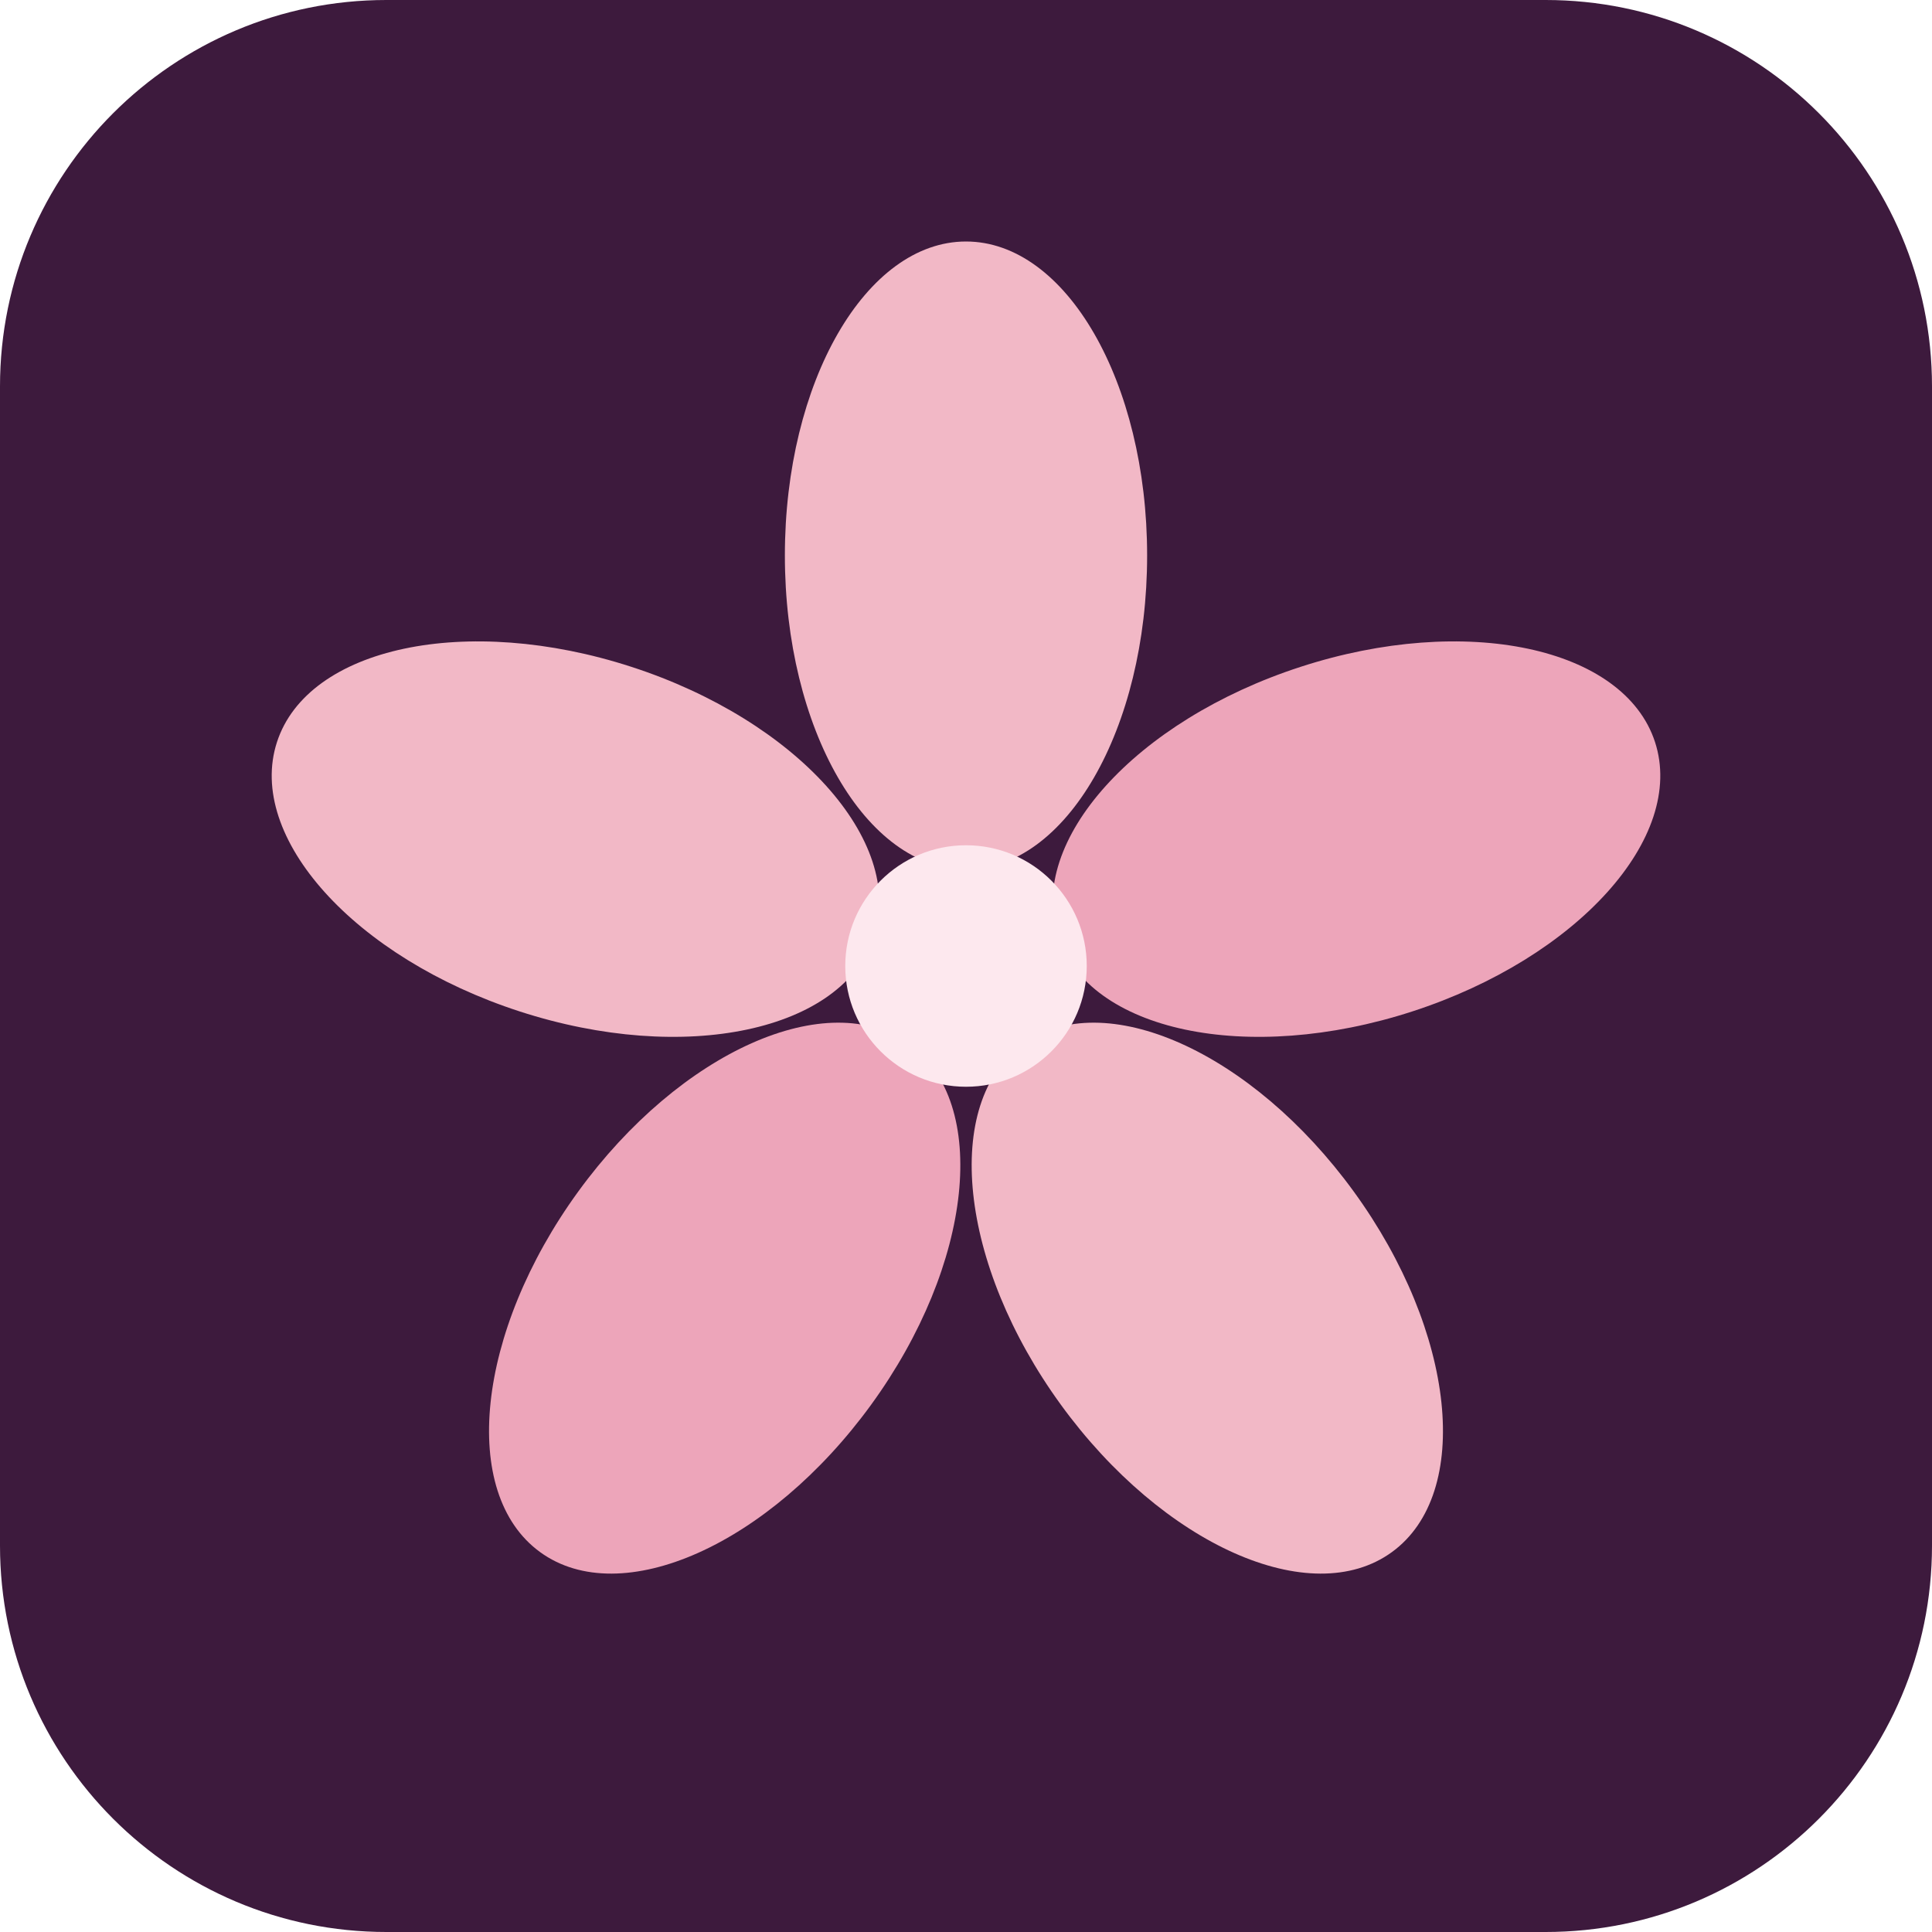
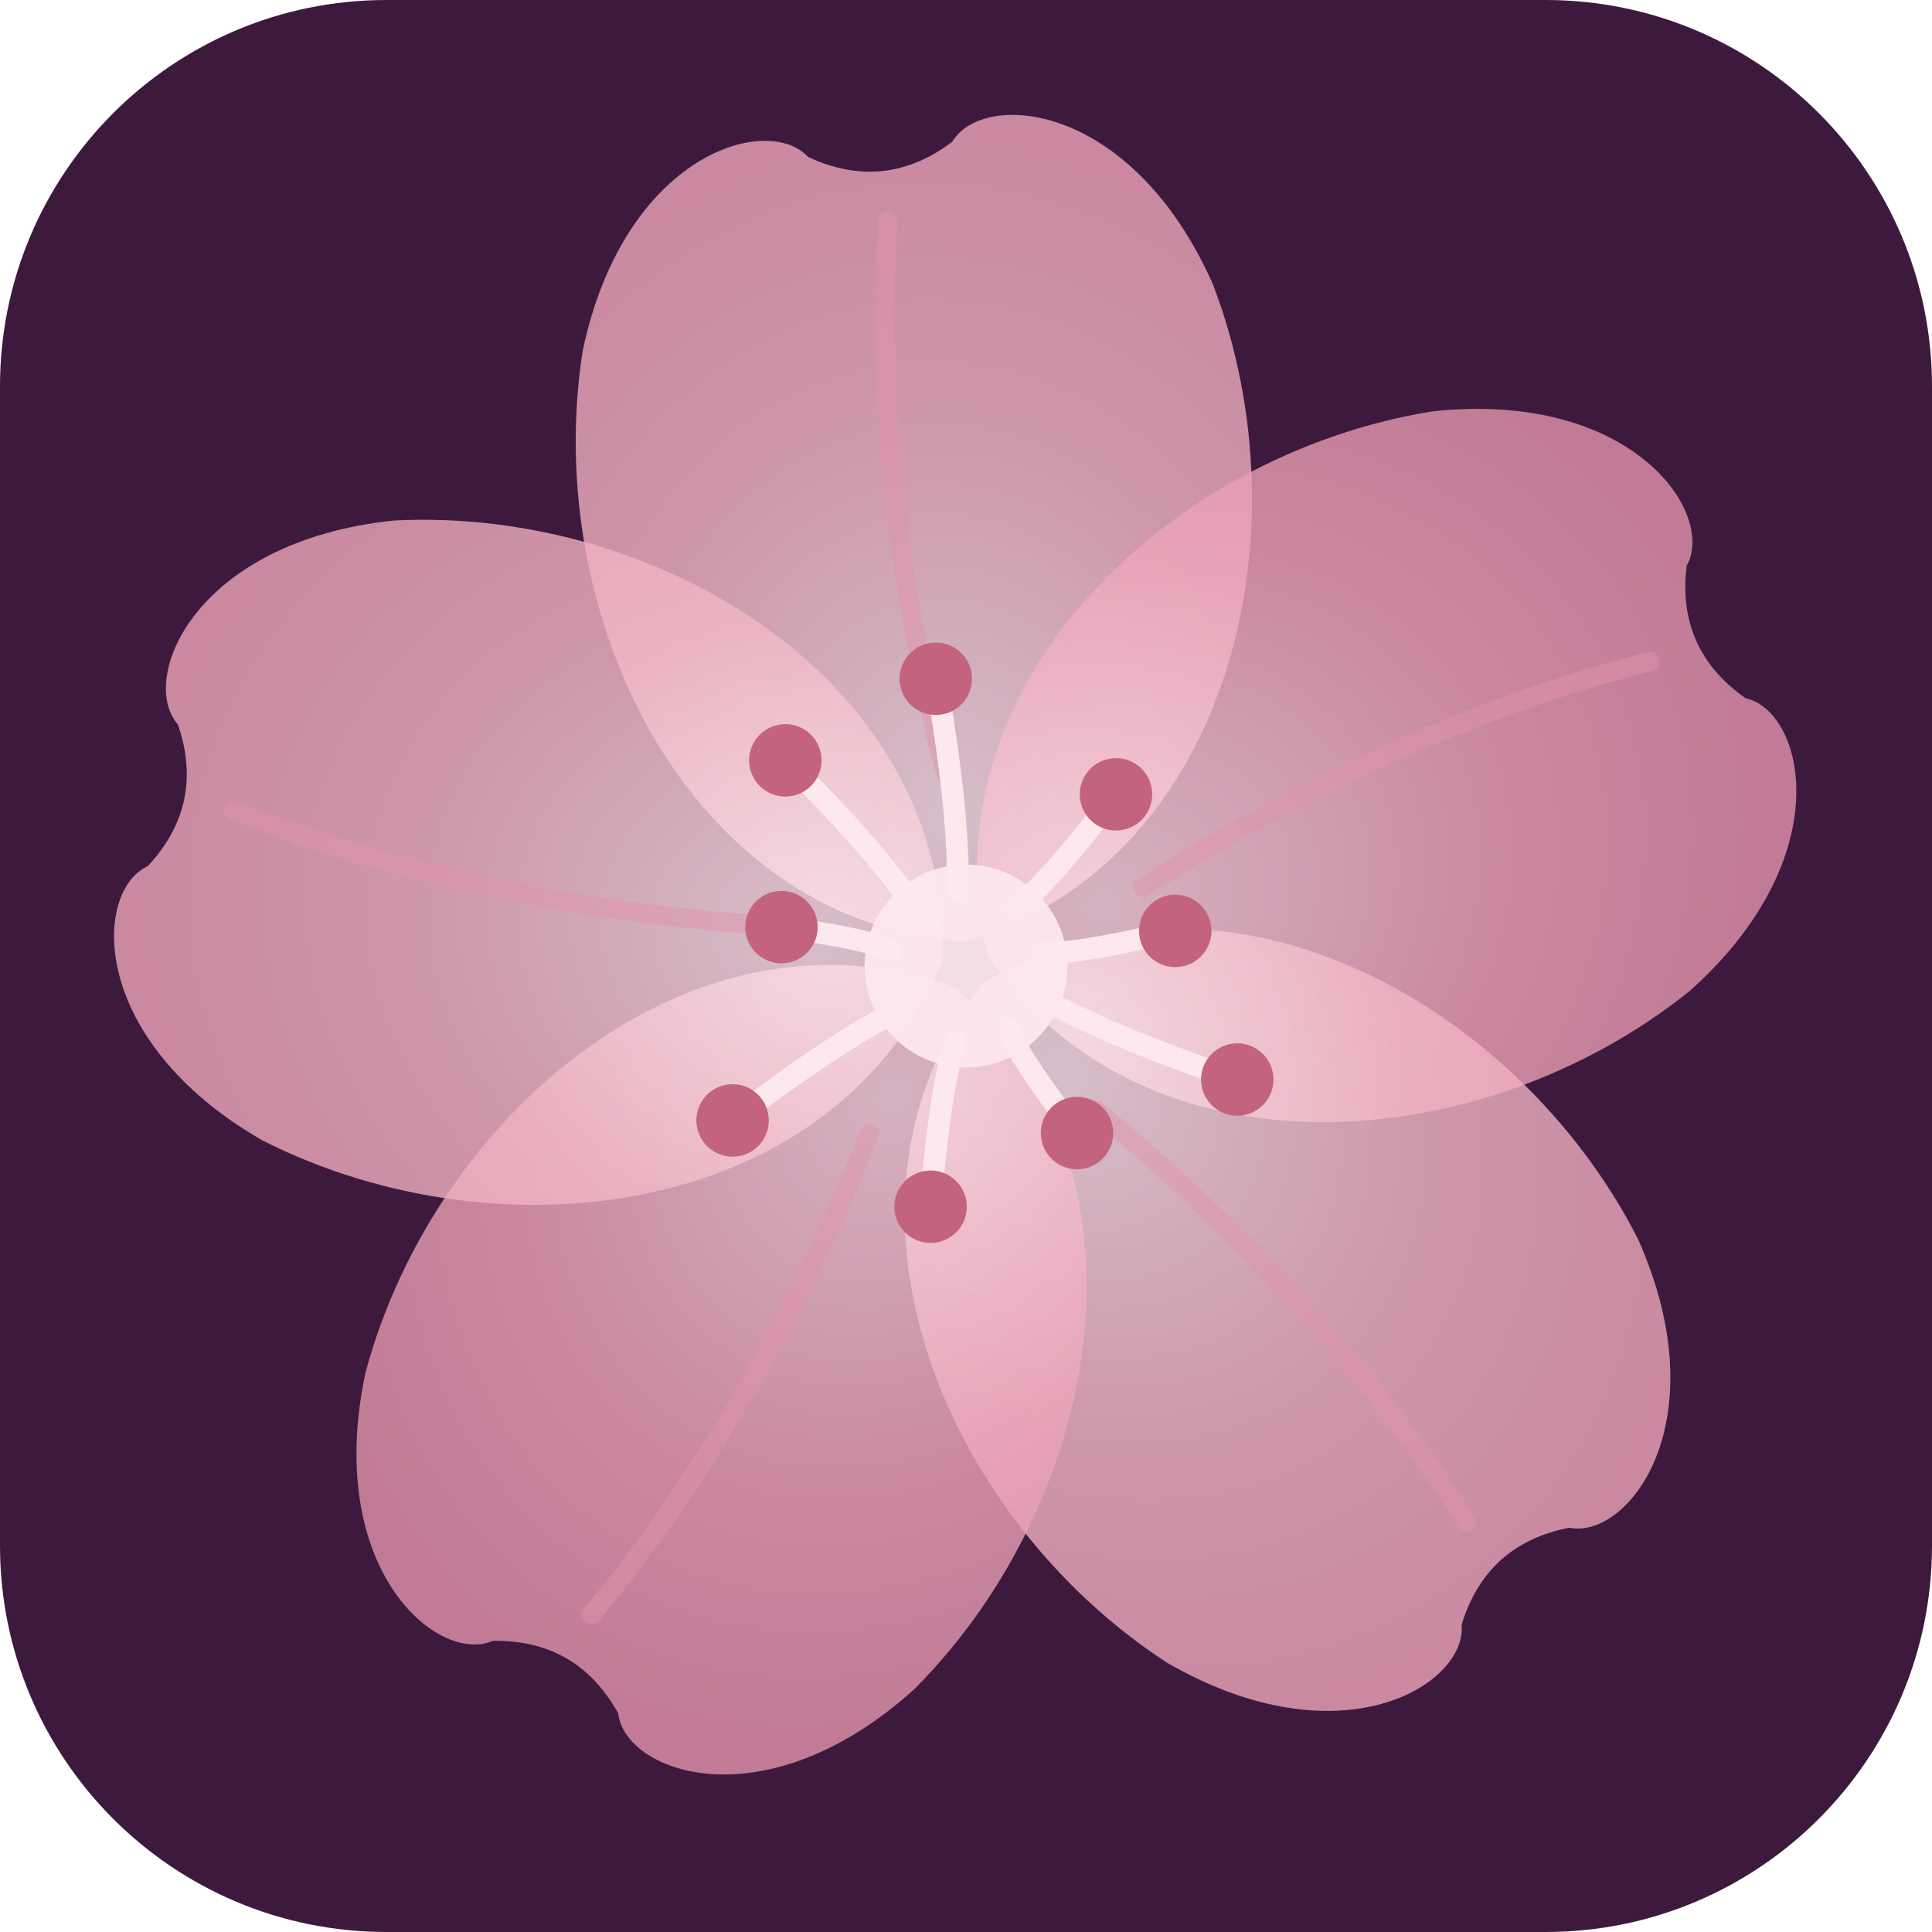
<svg xmlns="http://www.w3.org/2000/svg" viewBox="0 0 80 80">
  <rect width="80" height="80" rx="16" fill="#3D1A3D" />
+   <defs>
+     <radialGradient id="bpfava" cx="50%" cy="85%" r="85%">
+       <stop offset="0%" stop-color="#FDE8EE" />
+       <stop offset="55%" stop-color="#F2B8C6" />
+       <stop offset="100%" stop-color="#EDA5BA" />
+     </radialGradient>
+     <radialGradient id="bpfavb" cx="50%" cy="85%" r="85%">
+       <stop offset="0%" stop-color="#FBD9E2" />
+       <stop offset="60%" stop-color="#EDA5BA" />
+       <stop offset="100%" stop-color="#E293AC" />
+     </radialGradient>
+   </defs>
  <g transform="translate(40,40)">
-     <ellipse cx="0" cy="-17" rx="7.5" ry="13" fill="#F2B8C6" transform="rotate(0)" />
-     <ellipse cx="0" cy="-17" rx="7.5" ry="13" fill="#EDA5BA" transform="rotate(72)" />
-     <ellipse cx="0" cy="-17" rx="7.5" ry="13" fill="#F2B8C6" transform="rotate(144)" />
-     <ellipse cx="0" cy="-17" rx="7.5" ry="13" fill="#EDA5BA" transform="rotate(216)" />
-     <ellipse cx="0" cy="-17" rx="7.5" ry="13" fill="#F2B8C6" transform="rotate(288)" />
-     <circle r="5" fill="#FDE8EE" />
+     <g transform="rotate(-6)">
+       <g transform="rotate(0)">
+         <path d="M0 -1C-11.2 -3 -16 -16.2 -13.12 -27C-10.56 -34.92 -4.48 -36 -3 -34C-1 -32.8 1 -32.8 3 -34C4.48 -36 10.56 -34.92 13.12 -27C16 -16.2 11.2 -3 0 -1Z" fill="url(#bpfava)" fill-opacity=".8" />
+         <path d="M0 -8C-1.2 -16 -1.2 -24 0 -31" stroke="#E293AC" stroke-width=".8" fill="none" stroke-opacity=".48" stroke-linecap="round" />
+       </g>
+       <g transform="rotate(72)">
+         <path d="M0 -1C-11.2 -3 -16 -16.2 -13.12 -27C-10.56 -34.92 -4.48 -36 -3 -34C-1 -32.8 1 -32.8 3 -34C4.48 -36 10.56 -34.92 13.12 -27C16 -16.2 11.2 -3 0 -1Z" fill="url(#bpfavb)" fill-opacity=".8" />
+         <path d="M0 -8C-1.2 -16 -1.2 -24 0 -31" stroke="#E293AC" stroke-width=".8" fill="none" stroke-opacity=".48" stroke-linecap="round" />
+       </g>
+       <g transform="rotate(144)">
+         <path d="M0 -1C-11.2 -3 -16 -16.2 -13.12 -27C-10.56 -34.92 -4.48 -36 -3 -34C-1 -32.8 1 -32.8 3 -34C4.48 -36 10.56 -34.92 13.12 -27C16 -16.2 11.2 -3 0 -1Z" fill="url(#bpfava)" fill-opacity=".8" />
+         <path d="M0 -8C-1.2 -16 -1.2 -24 0 -31" stroke="#E293AC" stroke-width=".8" fill="none" stroke-opacity=".48" stroke-linecap="round" />
+       </g>
+       <g transform="rotate(216)">
+         <path d="M0 -1C-11.2 -3 -16 -16.2 -13.12 -27C-10.56 -34.92 -4.48 -36 -3 -34C-1 -32.8 1 -32.8 3 -34C4.48 -36 10.56 -34.92 13.12 -27C16 -16.2 11.2 -3 0 -1Z" fill="url(#bpfavb)" fill-opacity=".8" />
+         <path d="M0 -8C-1.2 -16 -1.2 -24 0 -31" stroke="#E293AC" stroke-width=".8" fill="none" stroke-opacity=".48" stroke-linecap="round" />
+       </g>
+       <g transform="rotate(288)">
+         <path d="M0 -1C-11.2 -3 -16 -16.2 -13.12 -27C-10.56 -34.92 -4.48 -36 -3 -34C-1 -32.8 1 -32.8 3 -34C4.48 -36 10.56 -34.92 13.12 -27C16 -16.2 11.2 -3 0 -1Z" fill="url(#bpfava)" fill-opacity=".8" />
+         <path d="M0 -8C-1.2 -16 -1.2 -24 0 -31" stroke="#E293AC" stroke-width=".8" fill="none" stroke-opacity=".48" stroke-linecap="round" />
+       </g>
+       <circle r="4.2" fill="#FDE8EE" fill-opacity=".95" />
+       <path d="M0 -3.2Q0.39 -6.57 0 -11.96" stroke="#FDE8EE" stroke-width=".9" fill="none" stroke-linecap="round" />
+       <circle cx="0" cy="-11.96" r="1.5" fill="#C4637E" />
+       <path d="M2.35 -2.18Q4.01 -3.3 6.92 -6.42" stroke="#FDE8EE" stroke-width=".9" fill="none" stroke-linecap="round" />
+       <circle cx="6.92" cy="-6.42" r="1.5" fill="#C4637E" />
+       <path d="M3.19 -0.2Q4.83 -0.01 8.77 -0.54" stroke="#FDE8EE" stroke-width=".9" fill="none" stroke-linecap="round" />
+       <circle cx="8.77" cy="-0.54" r="1.5" fill="#C4637E" />
+       <path d="M2.81 1.54Q5.67 3.57 10.68 5.85" stroke="#FDE8EE" stroke-width=".9" fill="none" stroke-linecap="round" />
+       <circle cx="10.68" cy="5.85" r="1.5" fill="#C4637E" />
+       <path d="M1.48 2.83Q1.87 4.17 3.85 7.36" stroke="#FDE8EE" stroke-width=".9" fill="none" stroke-linecap="round" />
+       <circle cx="3.85" cy="7.36" r="1.5" fill="#C4637E" />
+       <path d="M-0.79 3.1Q-1.69 5.28 -2.5 9.76" stroke="#FDE8EE" stroke-width=".9" fill="none" stroke-linecap="round" />
+       <circle cx="-2.5" cy="9.76" r="1.5" fill="#C4637E" />
+       <path d="M-2.84 1.48Q-5.82 2.6 -10.28 5.35" stroke="#FDE8EE" stroke-width=".9" fill="none" stroke-linecap="round" />
+       <circle cx="-10.28" cy="5.35" r="1.5" fill="#C4637E" />
+       <path d="M-3.04 -0.98Q-4 -1.56 -7.43 -2.4" stroke="#FDE8EE" stroke-width=".9" fill="none" stroke-linecap="round" />
+       <circle cx="-7.43" cy="-2.4" r="1.5" fill="#C4637E" />
+       <path d="M-1.85 -2.61Q-3.29 -5.29 -6.55 -9.25" stroke="#FDE8EE" stroke-width=".9" fill="none" stroke-linecap="round" />
+       <circle cx="-6.55" cy="-9.25" r="1.5" fill="#C4637E" />
+     </g>
  </g>
</svg>
